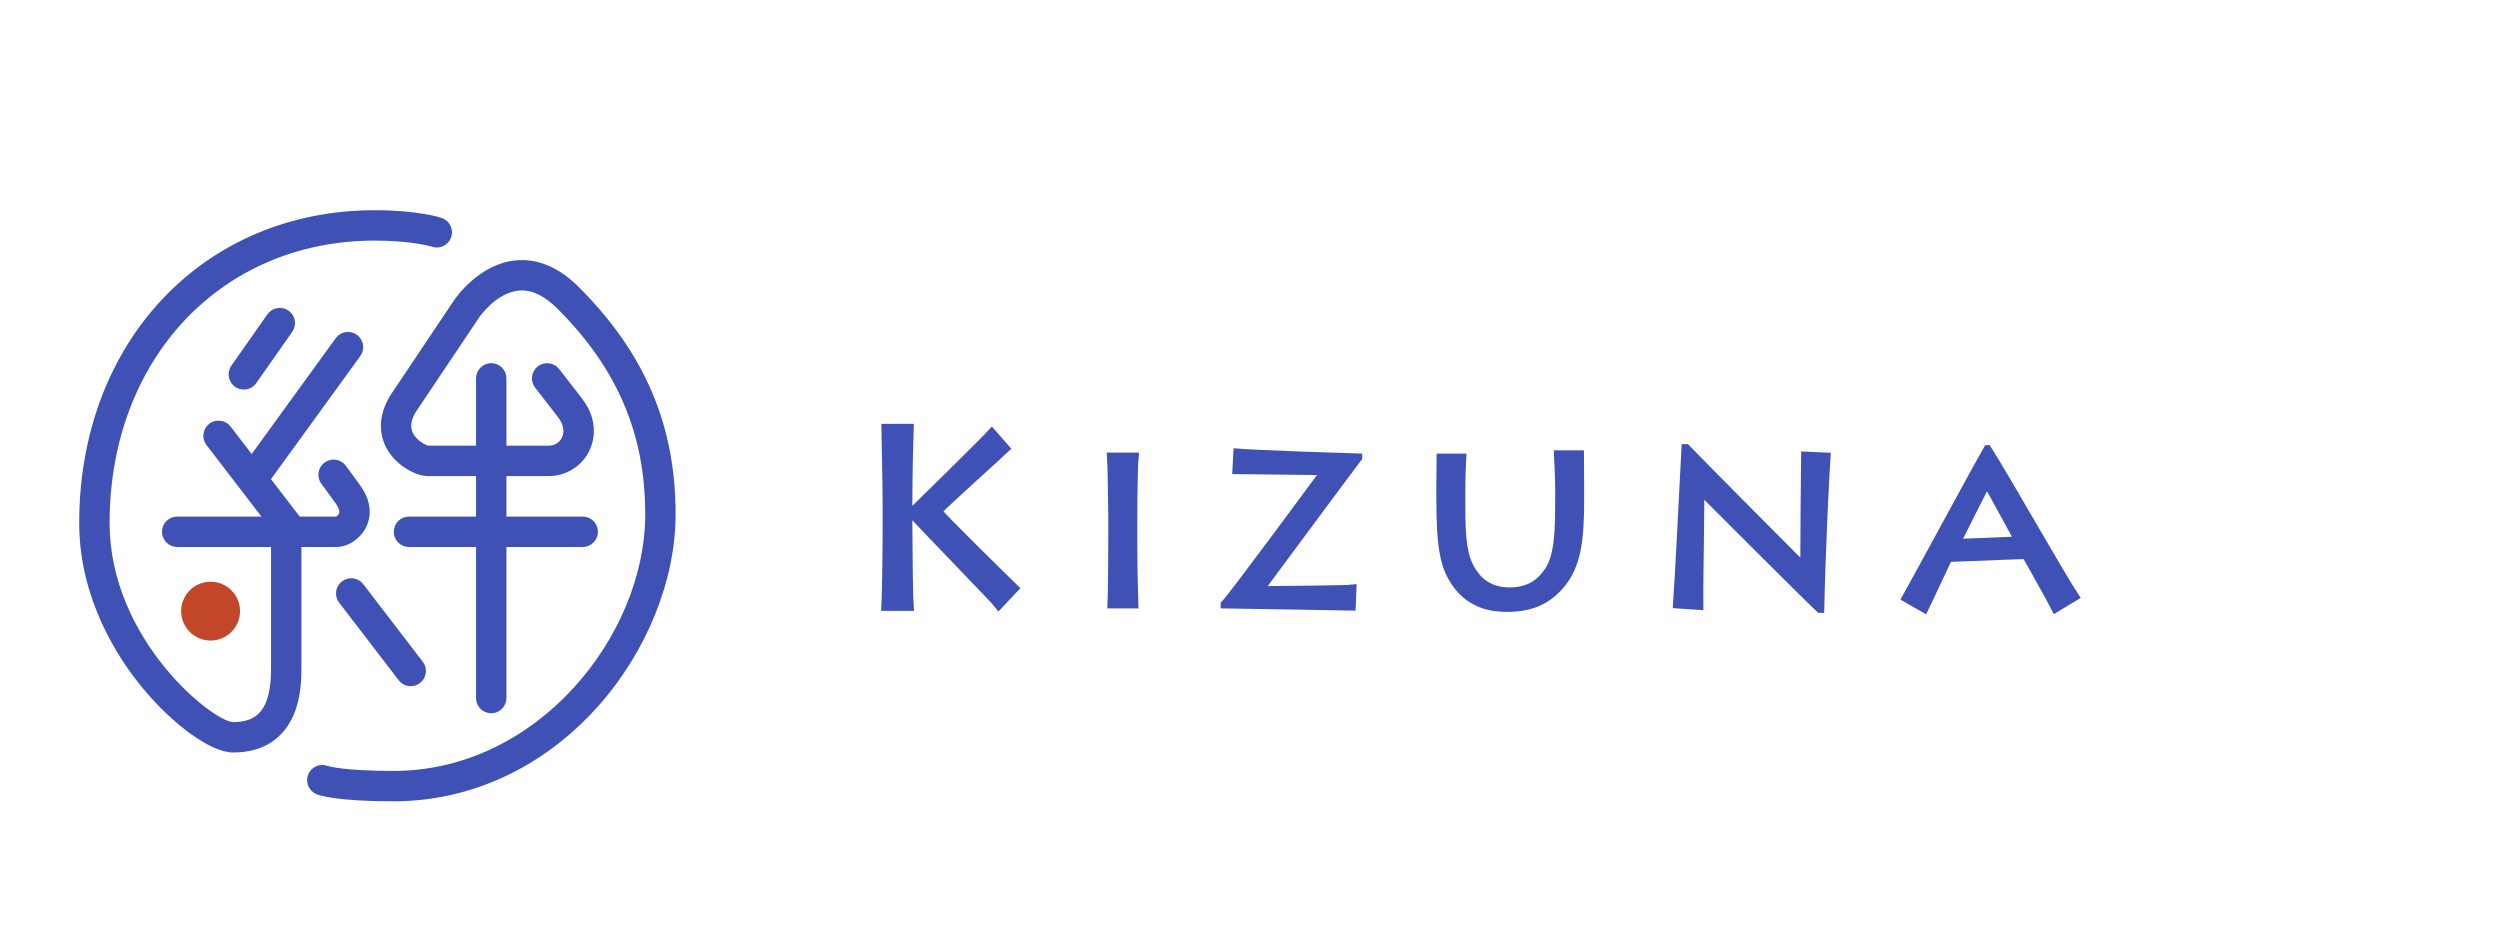
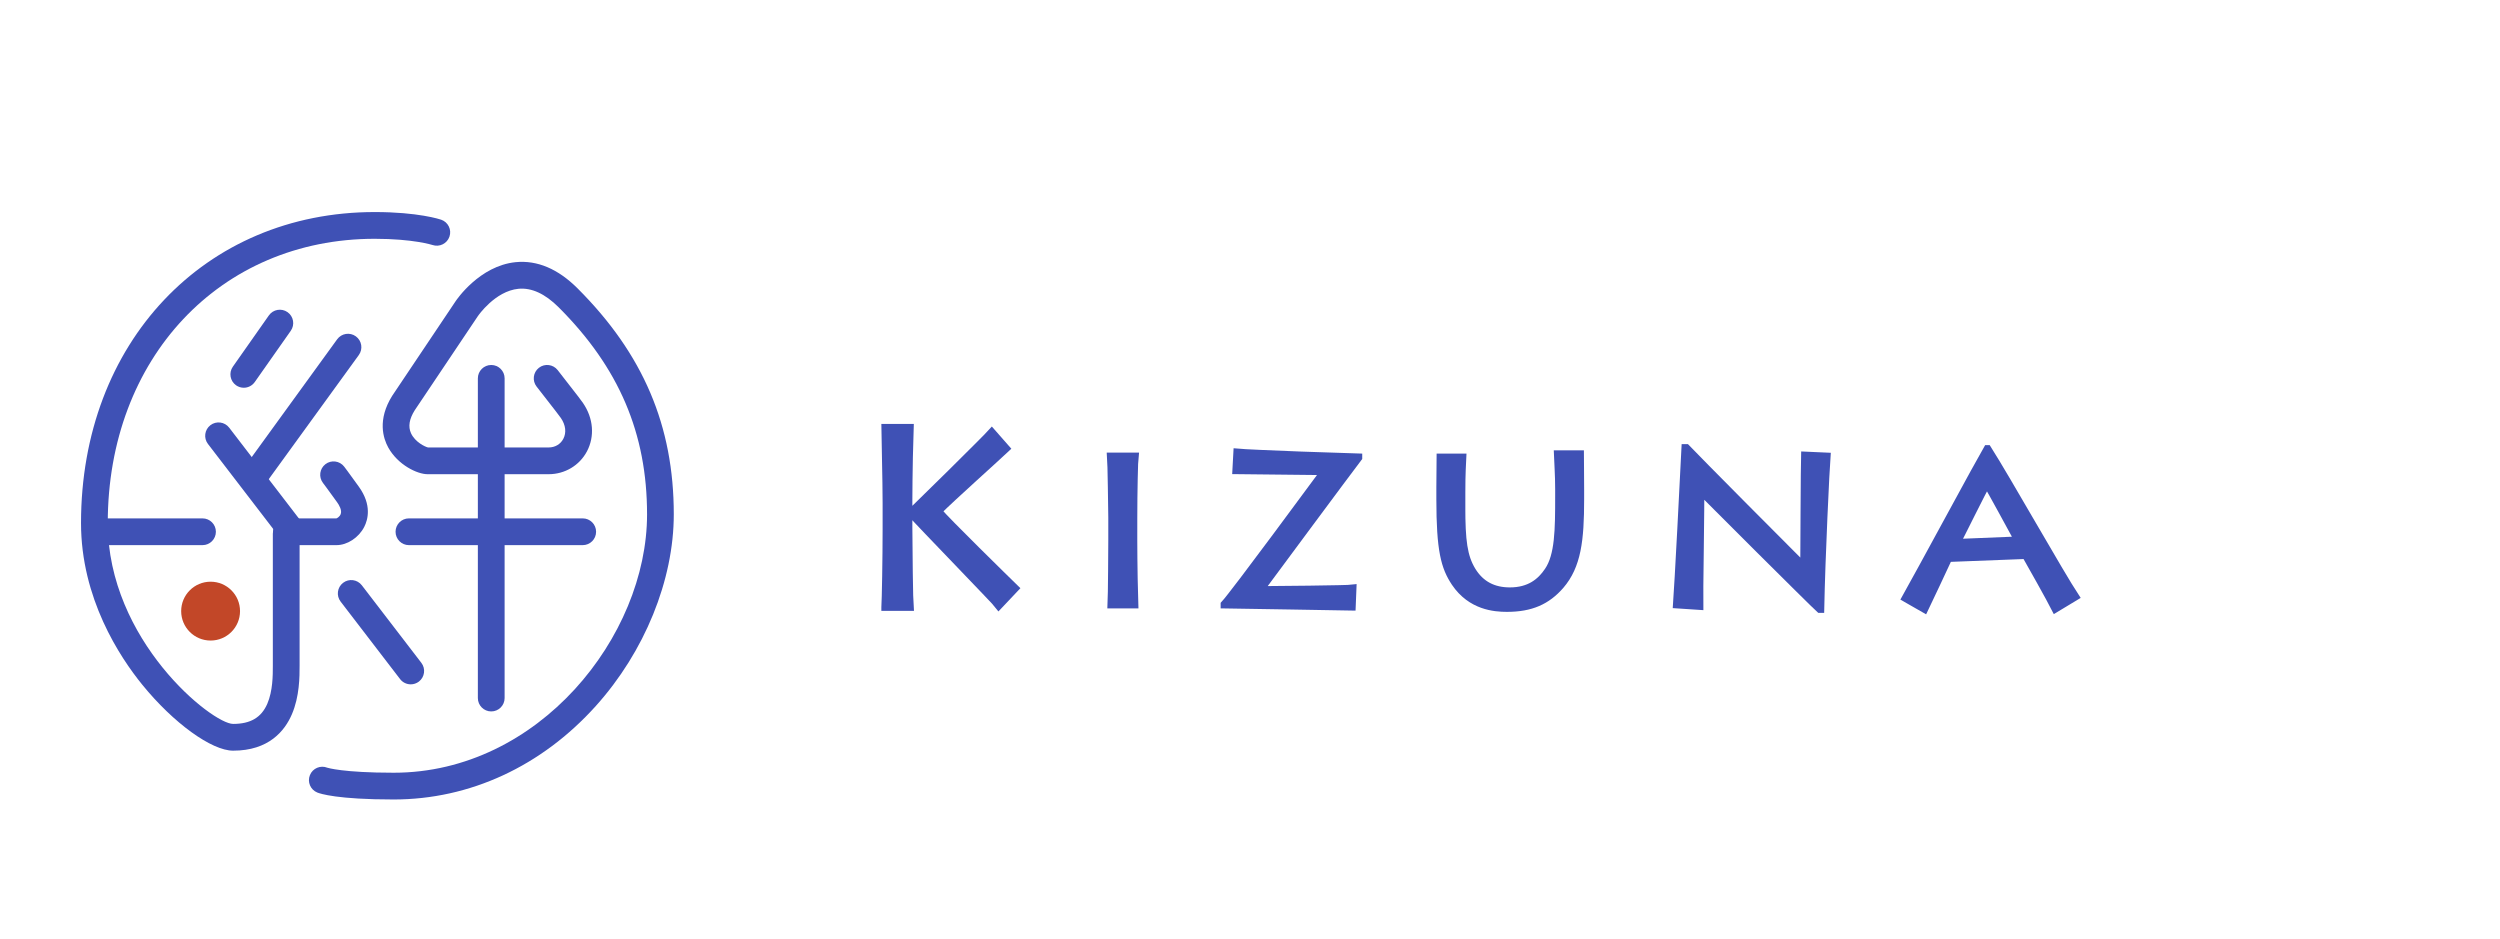
- <svg xmlns="http://www.w3.org/2000/svg" version="1.1" id="圖層_1" x="0px" y="0px" width="172.116px" height="64.609px" viewBox="0 0 172.116 64.609" enable-background="new 0 0 172.116 64.609" xml:space="preserve">
+ <svg xmlns="http://www.w3.org/2000/svg" version="1.1" id="圖層_1" x="0px" y="0px" width="172.117px" height="64.609px" viewBox="0 0 172.117 64.609" enable-background="new 0 0 172.117 64.609" xml:space="preserve">
  <g>
    <g>
-       <g>
-         <path fill="#3F51B5" stroke="#3F51B5" stroke-width="0.5" stroke-miterlimit="10" d="M60.929,41.807     c0.034-0.498,0.086-3.403,0.086-5.361v-1.822c0-1.496-0.086-4.795-0.086-5.19h1.719c-0.017,0.275-0.085,3.522-0.085,5.018v1.856     c0,1.322,0.051,5.171,0.085,5.499H60.929z M68.765,41.704c-0.172-0.241-5.343-5.568-6.083-6.394     c0.293-0.274,5.207-5.12,5.603-5.567l0.997,1.135c-0.653,0.618-3.763,3.401-4.674,4.313c0.533,0.653,4.64,4.675,5.293,5.311     L68.765,41.704z" />
-         <path fill="#3F51B5" stroke="#3F51B5" stroke-width="0.5" stroke-miterlimit="10" d="M78.048,37.219     c0,1.46,0.051,4.073,0.068,4.416h-1.616c0.034-0.635,0.052-4.055,0.052-4.433V35.62c0-0.258-0.052-3.866-0.084-4.21h1.666     c-0.035,0.258-0.085,2.474-0.085,4.227V37.219z" />
-         <path fill="#3F51B5" stroke="#3F51B5" stroke-width="0.5" stroke-miterlimit="10" d="M85.164,31.135     c0.876,0.086,8.128,0.343,8.37,0.343v0.035c-0.569,0.739-6.618,8.902-6.755,9.09c0.842,0,5.998-0.052,6.358-0.102l-0.051,1.289     c-0.327,0-8.059-0.156-8.799-0.156v-0.033c0.652-0.688,6.53-8.679,6.875-9.142c-0.602,0-5.774-0.07-6.067-0.07L85.164,31.135z" />
-         <path fill="#3F51B5" stroke="#3F51B5" stroke-width="0.5" stroke-miterlimit="10" d="M100.632,34.864     c0,2.372,0.138,3.455,0.722,4.417c0.601,0.98,1.478,1.41,2.595,1.41c1.339,0,2.114-0.619,2.63-1.393     c0.721-1.064,0.739-2.818,0.739-5.12v-0.499c0-1.014-0.069-1.873-0.087-2.423h1.566c0,0.327,0.016,1.29,0.016,2.44v0.688     c0,2.801-0.206,4.571-1.375,5.928c-0.928,1.066-2.028,1.564-3.694,1.564c-0.843,0-2.474-0.122-3.574-1.752     c-0.722-1.082-1.033-2.234-1.033-5.775v-0.789c0-0.67,0.019-1.736,0.019-2.081h1.545c-0.017,0.379-0.068,1.067-0.068,2.406     V34.864z" />
-         <path fill="#3F51B5" stroke="#3F51B5" stroke-width="0.5" stroke-miterlimit="10" d="M115.431,41.634     c0.085-1.1,0.515-9.295,0.584-10.808h0.085c0.446,0.48,7.612,7.699,8.093,8.163c0-0.413,0.035-7.167,0.052-7.647l1.531,0.069     c-0.07,0.876-0.361,6.856-0.432,10.534h-0.067c-0.447-0.395-7.974-7.905-8.164-8.11h-0.033c0.033,0.275-0.087,7.423-0.069,7.904     L115.431,41.634z" />
-         <path fill="#3F51B5" stroke="#3F51B5" stroke-width="0.5" stroke-miterlimit="10" d="M131.176,41.187     c0.824-1.46,5.292-9.726,5.636-10.292h0.035c1.322,2.08,5.035,8.66,6.049,10.19l-1.394,0.842     c-0.273-0.55-1.889-3.437-2.043-3.694l-5.31,0.205c-0.206,0.464-1.41,3.007-1.649,3.506L131.176,41.187z M138.926,37.185     c-0.172-0.326-1.976-3.626-2.132-3.867c-0.223,0.344-1.923,3.798-2.062,4.038L138.926,37.185z" />
-       </g>
+       <path fill="#3F51B5" stroke="#3F51B5" stroke-width="0.5" stroke-miterlimit="10" d="M60.929,41.807    c0.034-0.498,0.086-3.403,0.086-5.361v-1.822c0-1.496-0.086-4.795-0.086-5.189h1.719c-0.017,0.274-0.085,3.521-0.085,5.018v1.856    c0,1.321,0.051,5.171,0.085,5.499H60.929z M68.765,41.704c-0.172-0.241-5.343-5.568-6.083-6.394    c0.293-0.274,5.207-5.12,5.603-5.567l0.997,1.135c-0.653,0.618-3.763,3.401-4.674,4.313c0.533,0.652,4.64,4.675,5.293,5.311    L68.765,41.704z" />
+       <path fill="#3F51B5" stroke="#3F51B5" stroke-width="0.5" stroke-miterlimit="10" d="M78.048,37.219    c0,1.461,0.051,4.073,0.068,4.416H76.5c0.034-0.635,0.052-4.055,0.052-4.433V35.62c0-0.258-0.052-3.866-0.084-4.21h1.666    c-0.035,0.258-0.085,2.474-0.085,4.228L78.048,37.219L78.048,37.219z" />
+       <path fill="#3F51B5" stroke="#3F51B5" stroke-width="0.5" stroke-miterlimit="10" d="M85.164,31.135    c0.876,0.087,8.128,0.344,8.371,0.344v0.035c-0.57,0.738-6.619,8.901-6.756,9.09c0.842,0,5.998-0.053,6.358-0.103l-0.052,1.289    c-0.326,0-8.059-0.156-8.798-0.156v-0.032c0.652-0.688,6.53-8.68,6.875-9.143c-0.602,0-5.773-0.069-6.066-0.069L85.164,31.135z" />
+       <path fill="#3F51B5" stroke="#3F51B5" stroke-width="0.5" stroke-miterlimit="10" d="M100.632,34.864    c0,2.372,0.138,3.455,0.722,4.417c0.601,0.979,1.478,1.41,2.595,1.41c1.34,0,2.114-0.619,2.631-1.394    c0.721-1.063,0.738-2.817,0.738-5.12v-0.498c0-1.015-0.068-1.873-0.087-2.424h1.565c0,0.327,0.017,1.29,0.017,2.44v0.688    c0,2.802-0.206,4.571-1.375,5.929c-0.929,1.065-2.028,1.563-3.694,1.563c-0.843,0-2.474-0.122-3.574-1.752    c-0.721-1.082-1.032-2.233-1.032-5.774V33.56c0-0.67,0.019-1.736,0.019-2.081h1.545c-0.017,0.379-0.068,1.066-0.068,2.405V34.864    L100.632,34.864z" />
+       <path fill="#3F51B5" stroke="#3F51B5" stroke-width="0.5" stroke-miterlimit="10" d="M115.431,41.634    c0.085-1.1,0.515-9.295,0.584-10.808h0.085c0.446,0.48,7.612,7.699,8.093,8.163c0-0.413,0.035-7.167,0.053-7.647l1.53,0.069    c-0.069,0.876-0.36,6.856-0.433,10.534h-0.066c-0.447-0.396-7.974-7.905-8.164-8.11h-0.033c0.033,0.275-0.086,7.423-0.068,7.904    L115.431,41.634z" />
+       <path fill="#3F51B5" stroke="#3F51B5" stroke-width="0.5" stroke-miterlimit="10" d="M131.175,41.187    c0.824-1.46,5.293-9.727,5.637-10.292h0.035c1.322,2.08,5.035,8.66,6.049,10.189l-1.395,0.842    c-0.272-0.55-1.889-3.437-2.043-3.693l-5.31,0.205c-0.206,0.464-1.41,3.007-1.649,3.506L131.175,41.187z M138.925,37.185    c-0.172-0.326-1.975-3.626-2.131-3.867c-0.224,0.344-1.924,3.798-2.063,4.038L138.925,37.185z" />
    </g>
+   </g>
+   <g>
    <g>
      <g>
        <g>
          <g>
-             <g>
-               <line fill="#3F51B5" stroke="#3F51B5" stroke-width="0.25" stroke-miterlimit="10" x1="19.266" y1="22.243" x2="16.785" y2="25.773" />
-               <path fill="#3F51B5" stroke="#3F51B5" stroke-width="0.25" stroke-miterlimit="10" d="M16.784,26.694        c-0.183,0-0.367-0.055-0.53-0.167c-0.415-0.292-0.515-0.867-0.223-1.283l2.48-3.531c0.292-0.416,0.868-0.515,1.283-0.224        c0.417,0.293,0.517,0.868,0.225,1.284l-2.48,3.53C17.359,26.558,17.074,26.694,16.784,26.694z" />
-             </g>
-             <g>
-               <line fill="#3F51B5" stroke="#3F51B5" stroke-width="0.25" stroke-miterlimit="10" x1="23.958" y1="23.901" x2="17.583" y2="32.688" />
-               <path fill="#3F51B5" stroke="#3F51B5" stroke-width="0.25" stroke-miterlimit="10" d="M17.582,33.608        c-0.186,0-0.375-0.057-0.539-0.176c-0.413-0.298-0.503-0.875-0.205-1.287l6.375-8.787c0.299-0.412,0.875-0.504,1.287-0.204        c0.412,0.298,0.502,0.875,0.204,1.285l-6.375,8.787C18.148,33.477,17.867,33.608,17.582,33.608z" />
-             </g>
-             <g>
-               <line fill="#3F51B5" stroke="#3F51B5" stroke-width="0.25" stroke-miterlimit="10" x1="15.047" y1="30.003" x2="20.119" y2="36.61" />
-               <path fill="#3F51B5" stroke="#3F51B5" stroke-width="0.25" stroke-miterlimit="10" d="M20.12,37.532        c-0.276,0-0.55-0.125-0.731-0.36l-5.072-6.607c-0.311-0.403-0.234-0.982,0.169-1.292c0.404-0.31,0.983-0.233,1.292,0.17        l5.071,6.607c0.309,0.404,0.233,0.981-0.17,1.292C20.513,37.469,20.315,37.532,20.12,37.532z" />
-             </g>
-             <g>
-               <line fill="#3F51B5" stroke="#3F51B5" stroke-width="0.25" stroke-miterlimit="10" x1="24.179" y1="40.856" x2="28.277" y2="46.194" />
-               <path fill="#3F51B5" stroke="#3F51B5" stroke-width="0.25" stroke-miterlimit="10" d="M28.278,47.116        c-0.277,0-0.55-0.124-0.731-0.36l-4.097-5.338c-0.31-0.404-0.235-0.982,0.169-1.292c0.405-0.309,0.982-0.233,1.292,0.17        l4.097,5.339c0.309,0.403,0.233,0.981-0.17,1.291C28.671,47.053,28.473,47.116,28.278,47.116z" />
-             </g>
-             <g>
-               <path fill="#3F51B5" stroke="#3F51B5" stroke-width="0.25" stroke-miterlimit="10" d="M27.102,55.042        c-3.88,0-5.061-0.398-5.258-0.479c-0.472-0.191-0.699-0.728-0.508-1.199c0.191-0.472,0.728-0.698,1.2-0.507l0,0        c0.003,0,1.061,0.343,4.566,0.343c9.985,0,17.446-9.391,17.446-17.788c0-5.574-1.933-10.103-6.082-14.251        c-0.936-0.935-1.865-1.364-2.771-1.279c-1.615,0.156-2.786,1.867-2.797,1.883l-4.348,6.486        c-0.374,0.595-0.462,1.117-0.256,1.573c0.281,0.619,0.986,0.944,1.17,0.984h8.31c0.435,0,0.811-0.221,1.005-0.591        c0.227-0.428,0.167-0.95-0.163-1.433c-0.057-0.081-0.329-0.452-1.673-2.166c-0.314-0.4-0.245-0.979,0.156-1.293        c0.399-0.314,0.979-0.244,1.293,0.156c1.528,1.948,1.691,2.186,1.745,2.265c0.717,1.048,0.82,2.294,0.272,3.331        c-0.512,0.97-1.521,1.573-2.635,1.573h-8.34c-0.707,0-2.04-0.64-2.704-1.838c-0.343-0.621-0.763-1.908,0.273-3.563        l4.364-6.508c0.063-0.097,1.649-2.441,4.136-2.689c1.479-0.146,2.917,0.459,4.264,1.808c4.517,4.516,6.621,9.459,6.621,15.554        c0,4.525-2.005,9.458-5.366,13.194C37.29,52.756,32.345,55.042,27.102,55.042z" />
-             </g>
-             <g>
-               <path fill="#3F51B5" stroke="#3F51B5" stroke-width="0.25" stroke-miterlimit="10" d="M23.163,37.532H12.199        c-0.509,0-0.921-0.413-0.921-0.922c0-0.508,0.412-0.92,0.921-0.92h10.964c0.039-0.01,0.218-0.109,0.29-0.287        c0.109-0.27-0.104-0.631-0.243-0.822c-0.7-0.977-0.971-1.329-0.974-1.333c-0.31-0.403-0.233-0.982,0.169-1.292        c0.403-0.31,0.982-0.234,1.292,0.169c0.012,0.014,0.286,0.372,1.009,1.38c0.91,1.266,0.622,2.28,0.37,2.771        C24.697,37.016,23.91,37.532,23.163,37.532z" />
-             </g>
-             <g>
-               <line fill="#3F51B5" stroke="#3F51B5" stroke-width="0.25" stroke-miterlimit="10" x1="28.154" y1="36.61" x2="40.119" y2="36.61" />
-               <path fill="#3F51B5" stroke="#3F51B5" stroke-width="0.25" stroke-miterlimit="10" d="M40.119,37.532H28.154        c-0.509,0-0.921-0.413-0.921-0.922c0-0.508,0.413-0.92,0.921-0.92h11.965c0.509,0,0.921,0.412,0.921,0.92        C41.04,37.119,40.627,37.532,40.119,37.532z" />
-             </g>
-             <g>
-               <line fill="#3F51B5" stroke="#3F51B5" stroke-width="0.25" stroke-miterlimit="10" x1="33.82" y1="48.059" x2="33.82" y2="26.048" />
-               <path fill="#3F51B5" stroke="#3F51B5" stroke-width="0.25" stroke-miterlimit="10" d="M33.82,48.98        c-0.509,0-0.921-0.413-0.921-0.921V26.048c0-0.509,0.413-0.921,0.921-0.921c0.508,0,0.92,0.413,0.92,0.921v22.011        C34.741,48.568,34.328,48.98,33.82,48.98z" />
-             </g>
-             <g>
-               <path fill="#3F51B5" stroke="#3F51B5" stroke-width="0.25" stroke-miterlimit="10" d="M16.05,51.682        c-1.483,0-4.108-1.903-6.243-4.526c-1.58-1.94-4.229-5.969-4.229-11.148c0-12.405,8.505-21.41,20.222-21.41        c2.997,0,4.508,0.503,4.57,0.525c0.481,0.164,0.739,0.687,0.575,1.169c-0.164,0.481-0.688,0.737-1.169,0.575        c-0.009-0.004-1.325-0.427-3.976-0.427c-10.65,0-18.38,8.23-18.38,19.567c0,8.105,7.195,13.832,8.63,13.832        c1.197,0,1.944-0.44,2.354-1.387c0.381-0.883,0.381-1.968,0.381-2.614v-9.094c0-0.508,0.413-0.921,0.921-0.921        c0.509,0,0.921,0.413,0.921,0.921v9.082c0,0.75,0,2.124-0.532,3.356C19.603,50.323,18.501,51.682,16.05,51.682z" />
-             </g>
+             <line fill="#3F51B5" x1="19.266" y1="22.244" x2="16.785" y2="25.774" />
+             <path fill="#3F51B5" d="M16.784,26.695c-0.183,0-0.367-0.055-0.529-0.167c-0.416-0.293-0.516-0.867-0.224-1.283l2.481-3.531       c0.293-0.416,0.867-0.515,1.283-0.224c0.417,0.292,0.517,0.867,0.225,1.283l-2.481,3.53       C17.359,26.558,17.074,26.695,16.784,26.695z" />
+           </g>
+           <g>
+             <line fill="#3F51B5" x1="23.958" y1="23.901" x2="17.583" y2="32.688" />
+             <path fill="#3F51B5" d="M17.582,33.608c-0.187,0-0.376-0.057-0.539-0.175c-0.413-0.299-0.504-0.875-0.206-1.286l6.375-8.787       c0.299-0.412,0.875-0.504,1.287-0.204c0.412,0.299,0.503,0.874,0.205,1.286l-6.375,8.786       C18.149,33.477,17.867,33.608,17.582,33.608z" />
+           </g>
+           <g>
+             <line fill="#3F51B5" x1="15.047" y1="30.004" x2="20.119" y2="36.61" />
+             <path fill="#3F51B5" d="M20.12,37.531c-0.276,0-0.55-0.124-0.731-0.359l-5.072-6.607c-0.31-0.404-0.234-0.982,0.169-1.292       c0.404-0.309,0.982-0.233,1.292,0.17l5.072,6.607c0.31,0.403,0.233,0.981-0.17,1.291C20.513,37.469,20.315,37.531,20.12,37.531       z" />
+           </g>
+           <g>
+             <line fill="#3F51B5" x1="24.179" y1="40.856" x2="28.276" y2="46.194" />
+             <path fill="#3F51B5" d="M28.278,47.115c-0.276,0-0.55-0.124-0.731-0.359l-4.097-5.339c-0.31-0.403-0.234-0.981,0.17-1.291       s0.981-0.234,1.291,0.17l4.098,5.338c0.31,0.403,0.233,0.981-0.17,1.291C28.67,47.053,28.473,47.115,28.278,47.115z" />
+           </g>
+           <g>
+             <path fill="#3F51B5" d="M27.102,55.042c-3.879,0-5.06-0.398-5.257-0.479c-0.472-0.191-0.7-0.729-0.508-1.199       c0.19-0.473,0.728-0.699,1.2-0.509l0,0c0.003,0,1.062,0.345,4.565,0.345c9.985,0,17.446-9.392,17.446-17.788       c0-5.574-1.932-10.103-6.082-14.251c-0.935-0.936-1.864-1.364-2.77-1.279c-1.615,0.156-2.786,1.866-2.797,1.883L28.55,28.25       c-0.373,0.596-0.461,1.118-0.255,1.573c0.281,0.619,0.986,0.944,1.17,0.983h8.311c0.434,0,0.81-0.22,1.005-0.59       c0.226-0.428,0.167-0.95-0.164-1.434c-0.056-0.08-0.328-0.451-1.673-2.166c-0.313-0.4-0.244-0.979,0.156-1.293       c0.399-0.313,0.979-0.244,1.293,0.156c1.529,1.948,1.691,2.187,1.744,2.265c0.718,1.048,0.82,2.294,0.273,3.331       c-0.513,0.97-1.522,1.572-2.635,1.572h-8.341c-0.707,0-2.04-0.638-2.704-1.838c-0.343-0.62-0.764-1.908,0.274-3.563       l4.363-6.508c0.064-0.097,1.648-2.441,4.136-2.689c1.479-0.146,2.917,0.46,4.264,1.808c4.517,4.517,6.621,9.459,6.621,15.554       c0,4.525-2.006,9.457-5.366,13.192C37.288,52.756,32.345,55.042,27.102,55.042z" />
+           </g>
+           <g>
+             <path fill="#3F51B5" d="M23.163,37.531h-3.436c-0.508,0-0.921-0.412-0.921-0.921s0.413-0.921,0.921-0.921h3.436       c0.039-0.01,0.218-0.108,0.29-0.287c0.108-0.27-0.105-0.63-0.243-0.821c-0.701-0.976-0.971-1.328-0.974-1.332       c-0.31-0.403-0.234-0.981,0.168-1.291c0.403-0.311,0.982-0.235,1.292,0.169c0.011,0.014,0.286,0.372,1.009,1.38       c0.91,1.266,0.622,2.279,0.37,2.771C24.697,37.015,23.91,37.531,23.163,37.531z" />
+           </g>
+           <g>
+             <line fill="#3F51B5" x1="28.153" y1="36.61" x2="40.118" y2="36.61" />
+             <path fill="#3F51B5" d="M40.118,37.531H28.153c-0.508,0-0.92-0.412-0.92-0.921s0.412-0.921,0.92-0.921h11.965       c0.509,0,0.921,0.412,0.921,0.921S40.627,37.531,40.118,37.531z" />
+           </g>
+           <g>
+             <line fill="#3F51B5" x1="6.98" y1="36.61" x2="13.942" y2="36.61" />
+             <path fill="#3F51B5" d="M13.942,37.531H6.98c-0.509,0-0.921-0.412-0.921-0.921s0.412-0.921,0.921-0.921h6.962       c0.509,0,0.921,0.412,0.921,0.921S14.451,37.531,13.942,37.531z" />
+           </g>
+           <g>
+             <line fill="#3F51B5" x1="33.82" y1="48.059" x2="33.82" y2="26.049" />
+             <path fill="#3F51B5" d="M33.82,48.98c-0.508,0-0.921-0.412-0.921-0.921V26.049c0-0.509,0.413-0.921,0.921-0.921       c0.509,0,0.921,0.412,0.921,0.921v22.011C34.741,48.568,34.329,48.98,33.82,48.98z" />
+           </g>
+           <g>
+             <path fill="#3F51B5" d="M16.05,51.681c-1.483,0-4.108-1.903-6.243-4.526c-1.579-1.939-4.229-5.969-4.229-11.147       c0-12.405,8.504-21.409,20.222-21.409c2.997,0,4.507,0.503,4.57,0.525c0.481,0.164,0.739,0.688,0.574,1.168       c-0.164,0.481-0.688,0.738-1.169,0.575c-0.009-0.003-1.326-0.427-3.976-0.427c-10.65,0-18.38,8.229-18.38,19.567       c0,8.104,7.195,13.832,8.63,13.832c1.197,0,1.945-0.44,2.354-1.387c0.381-0.884,0.381-1.967,0.381-2.614v-9.094       c0-0.509,0.413-0.921,0.921-0.921c0.509,0,0.921,0.412,0.921,0.921v9.081c0,0.751,0,2.124-0.533,3.357       C19.603,50.323,18.501,51.681,16.05,51.681z" />
          </g>
        </g>
-         <circle fill="#C24728" cx="14.498" cy="42.074" r="2.026" />
      </g>
+       <circle fill="#C24728" cx="14.499" cy="42.074" r="2.026" />
    </g>
  </g>
</svg>
